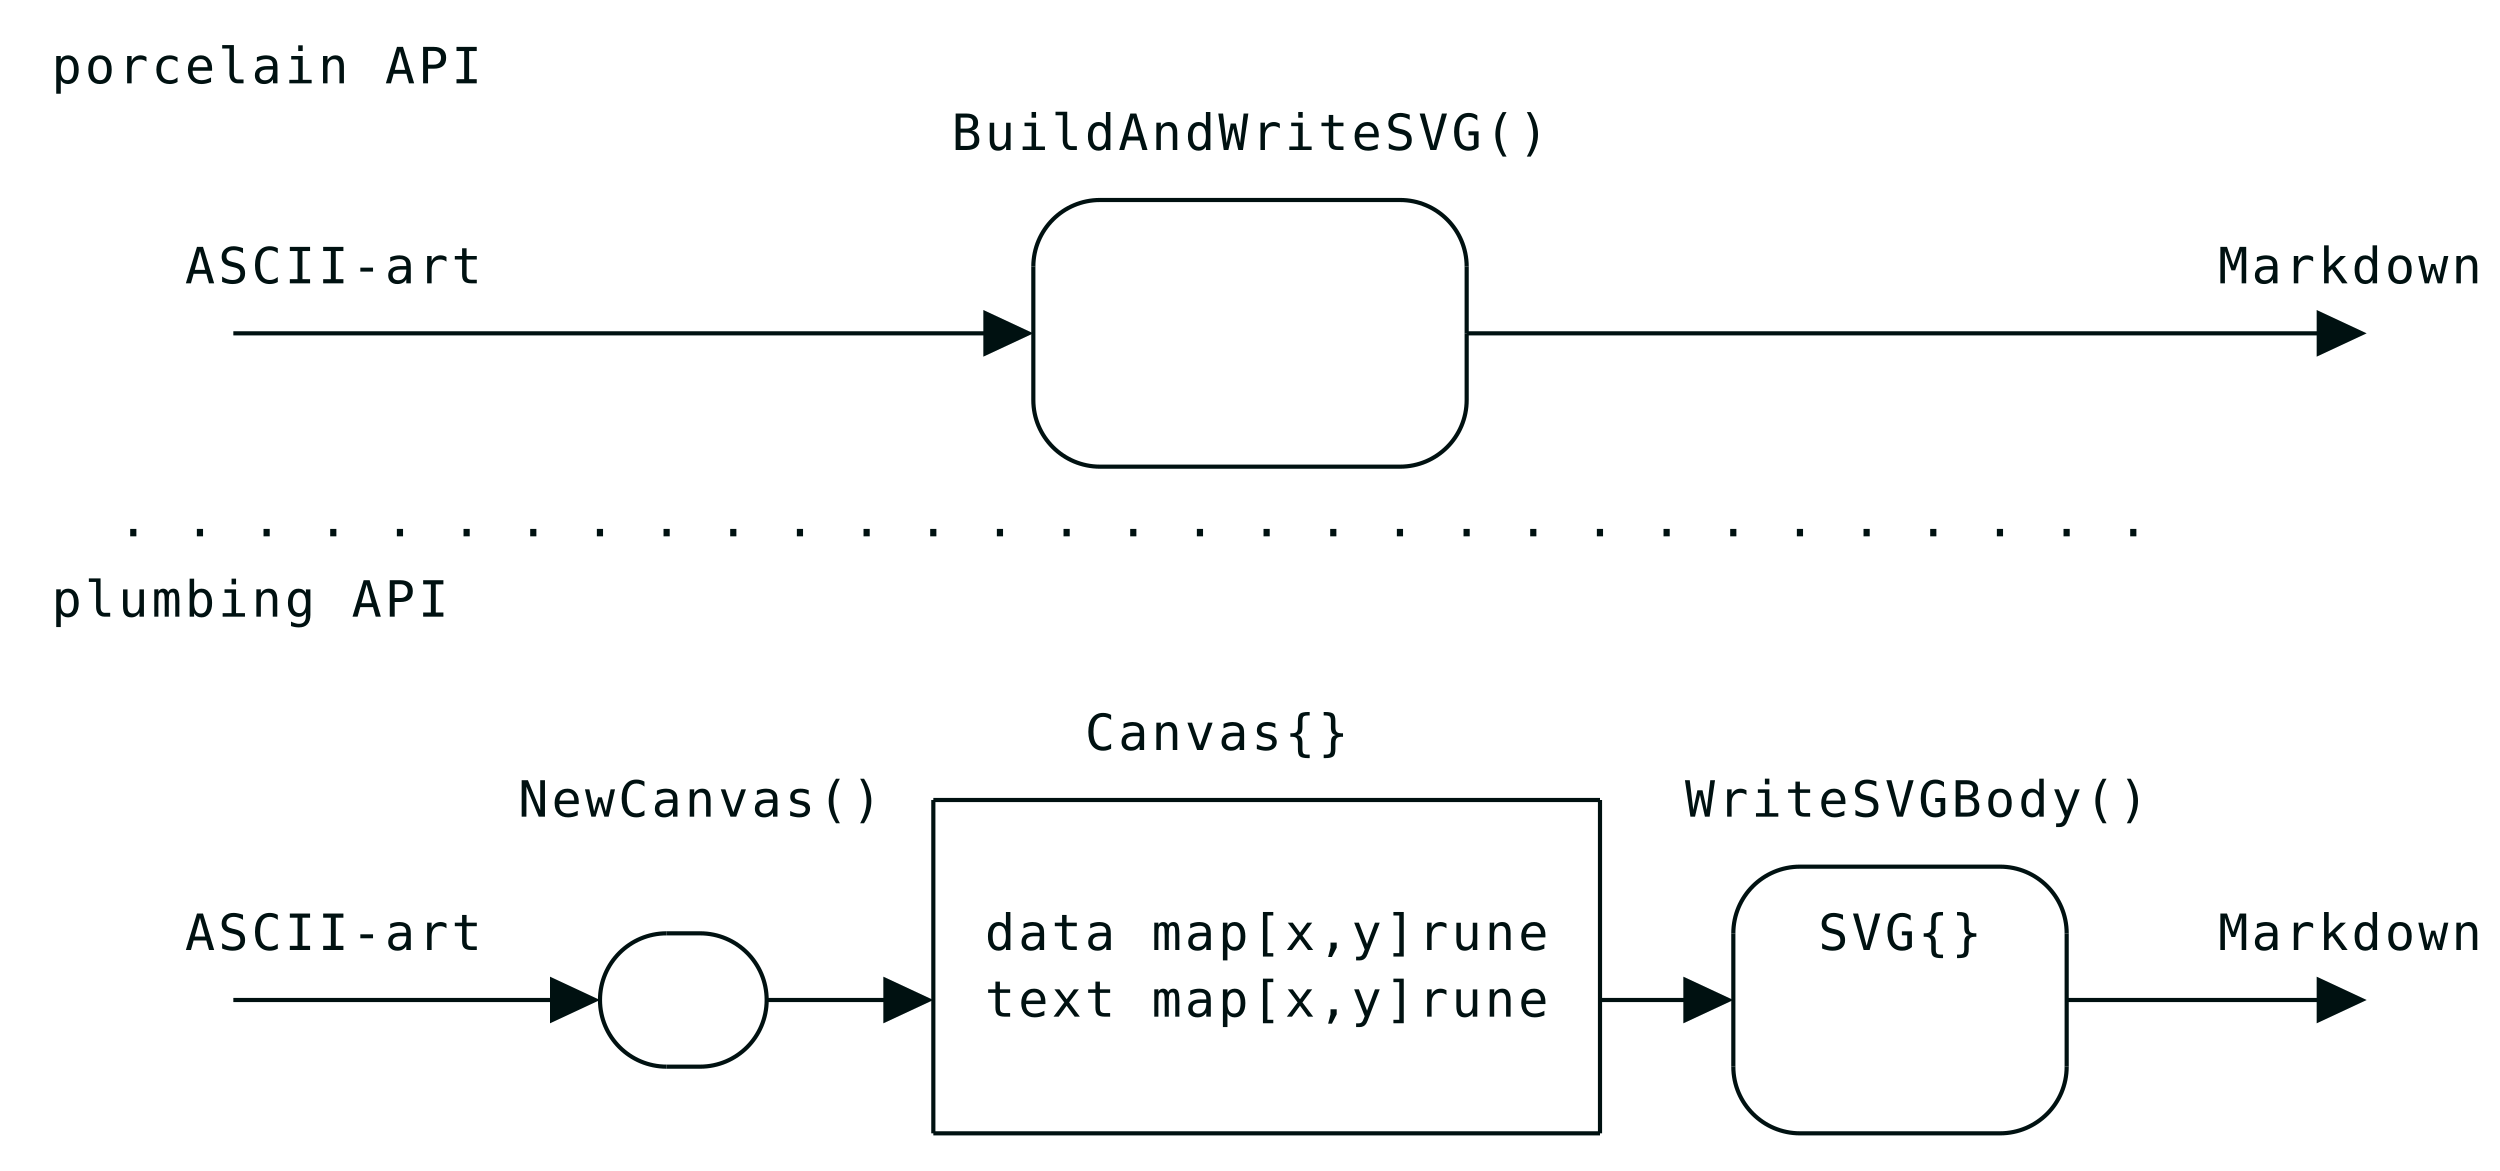
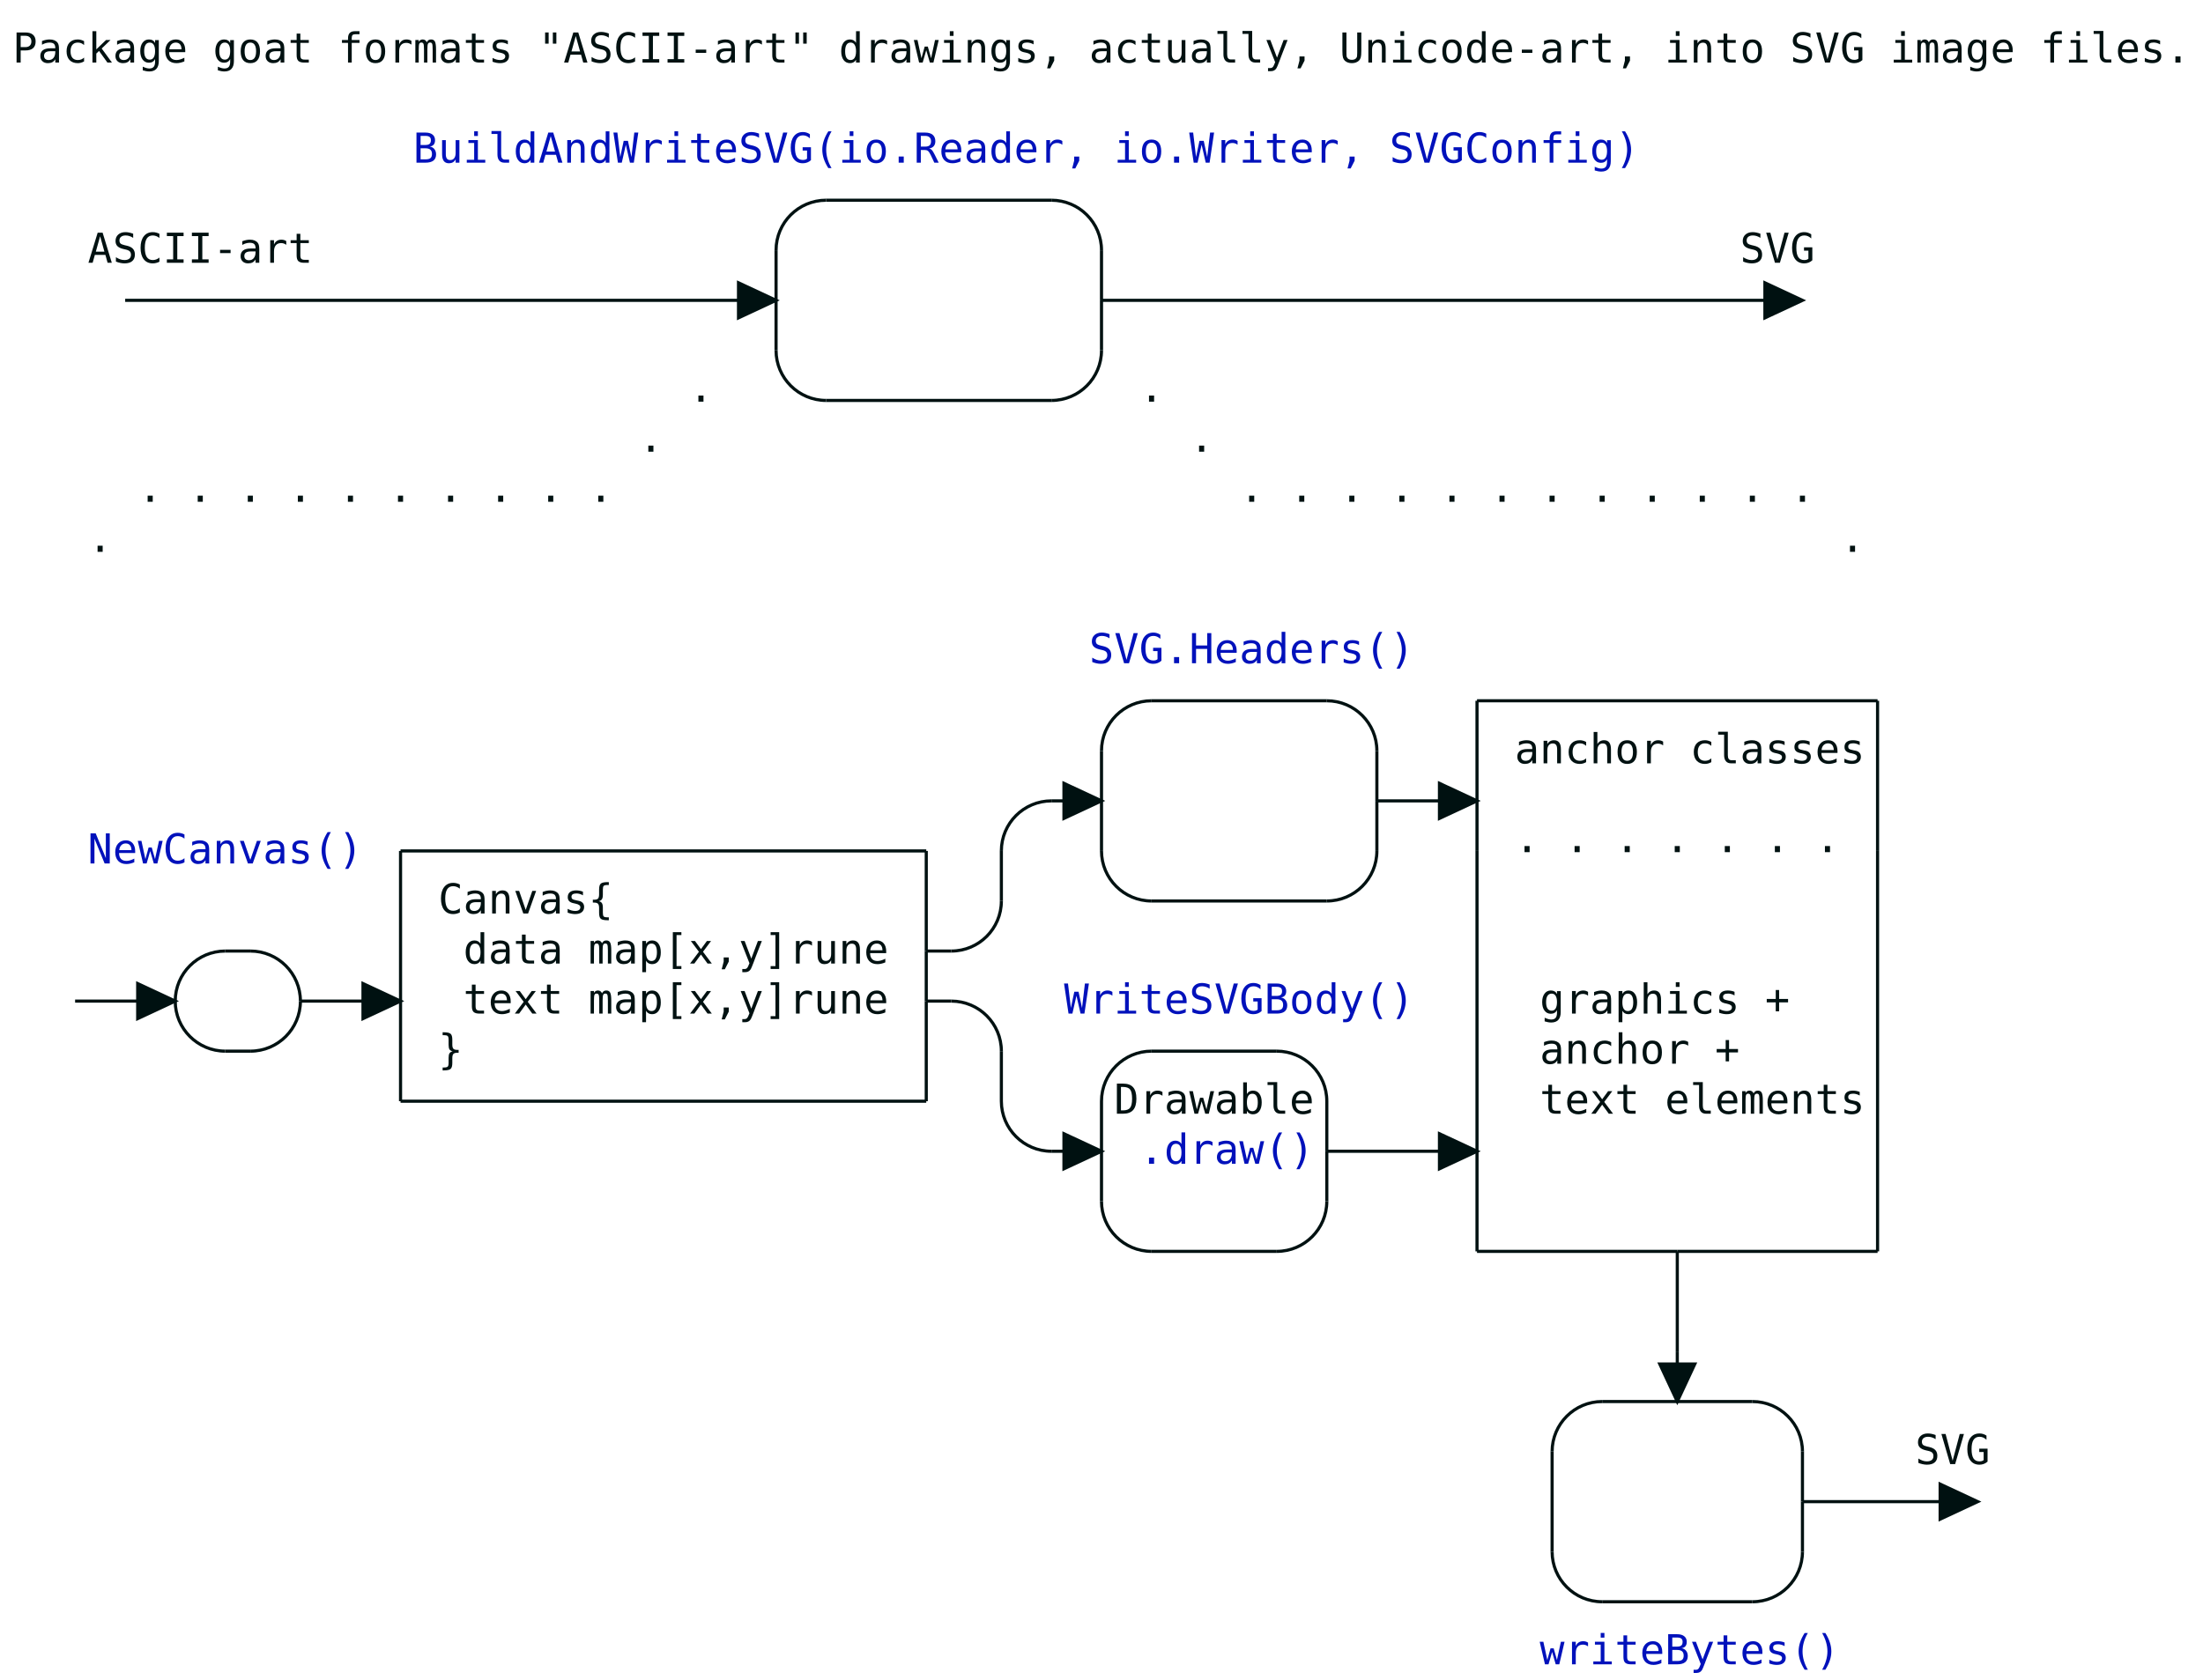
- <svg xmlns="http://www.w3.org/2000/svg" version="1.1" height="281" width="600" font-family="Menlo,Lucida Console,monospace">
+ <svg xmlns="http://www.w3.org/2000/svg" version="1.1" height="537" width="704" fill="currentColor" font-family="monospace" font-size="1.1em" text-anchor="middle">
  <style type="text/css">
svg {
-    color: #011;
+     color: #011;
+     stroke: currentColor;
}
+ text {
+     stroke: none;
+ }
+ path {
+     fill: none;
+ }
+ ._34 {}
+ ._35 {}
+ ._36 {}
+ ._37 { fill:#01B;}
@media (prefers-color-scheme: dark) {
-    svg {
+     svg {
+       color-scheme: dark;
      color: #EEF;
-    }
+     }
+     ._34 {}
+     ._35 {}
+     ._36 {}
+     ._37 { fill:#BEF;}
}
</style>
  <g transform="translate(8,16)">
-     <path d="M 256,32 L 328,32" fill="none" stroke="currentColor" />
-     <path d="M 48,64 L 232,64" fill="none" stroke="currentColor" />
-     <path d="M 344,64 L 552,64" fill="none" stroke="currentColor" />
-     <path d="M 256,96 L 328,96" fill="none" stroke="currentColor" />
-     <path d="M 216,176 L 376,176" fill="none" stroke="currentColor" />
-     <path d="M 424,192 L 472,192" fill="none" stroke="currentColor" />
-     <path d="M 152,208 L 160,208" fill="none" stroke="currentColor" />
-     <path d="M 48,224 L 128,224" fill="none" stroke="currentColor" />
-     <path d="M 176,224 L 208,224" fill="none" stroke="currentColor" />
-     <path d="M 376,224 L 400,224" fill="none" stroke="currentColor" />
-     <path d="M 488,224 L 552,224" fill="none" stroke="currentColor" />
-     <path d="M 152,240 L 160,240" fill="none" stroke="currentColor" />
-     <path d="M 216,256 L 376,256" fill="none" stroke="currentColor" />
-     <path d="M 424,256 L 472,256" fill="none" stroke="currentColor" />
-     <path d="M 216,176 L 216,256" fill="none" stroke="currentColor" />
-     <path d="M 240,48 L 240,80" fill="none" stroke="currentColor" />
-     <path d="M 344,48 L 344,64" fill="none" stroke="currentColor" />
-     <path d="M 344,64 L 344,80" fill="none" stroke="currentColor" />
-     <path d="M 376,176 L 376,224" fill="none" stroke="currentColor" />
-     <path d="M 376,224 L 376,256" fill="none" stroke="currentColor" />
-     <path d="M 408,208 L 408,240" fill="none" stroke="currentColor" />
-     <path d="M 488,208 L 488,224" fill="none" stroke="currentColor" />
-     <path d="M 488,224 L 488,240" fill="none" stroke="currentColor" />
-     <polygon points="136,224 124,218.4 124,229.6" fill="currentColor" transform="rotate(0, 128, 224)" />
-     <polygon points="216,224 204,218.4 204,229.6" fill="currentColor" transform="rotate(0, 208, 224)" />
-     <polygon points="240,64 228,58.4 228,69.6" fill="currentColor" transform="rotate(0, 232, 64)" />
-     <polygon points="408,224 396,218.4 396,229.6" fill="currentColor" transform="rotate(0, 400, 224)" />
-     <polygon points="560,64 548,58.4 548,69.6" fill="currentColor" transform="rotate(0, 552, 64)" />
-     <polygon points="560,224 548,218.4 548,229.6" fill="currentColor" transform="rotate(0, 552, 224)" />
-     <path d="M 256,32 A 16,16 0 0,0 240,48" fill="none" stroke="currentColor" />
-     <path d="M 328,32 A 16,16 0 0,1 344,48" fill="none" stroke="currentColor" />
-     <path d="M 240,80 A 16,16 0 0,0 256,96" fill="none" stroke="currentColor" />
-     <path d="M 344,80 A 16,16 0 0,1 328,96" fill="none" stroke="currentColor" />
-     <path d="M 424,192 A 16,16 0 0,0 408,208" fill="none" stroke="currentColor" />
-     <path d="M 472,192 A 16,16 0 0,1 488,208" fill="none" stroke="currentColor" />
-     <path d="M 152,208 A 16,16 0 0,0 136,224" fill="none" stroke="currentColor" />
-     <path d="M 160,208 A 16,16 0 0,1 176,224" fill="none" stroke="currentColor" />
-     <path d="M 136,224 A 16,16 0 0,0 152,240" fill="none" stroke="currentColor" />
-     <path d="M 176,224 A 16,16 0 0,1 160,240" fill="none" stroke="currentColor" />
-     <path d="M 408,240 A 16,16 0 0,0 424,256" fill="none" stroke="currentColor" />
-     <path d="M 488,240 A 16,16 0 0,1 472,256" fill="none" stroke="currentColor" />
-     <style>
-   text {
-        text-anchor: middle;
-        font-family: "Menlo","Lucida Console","monospace";
-        fill: currentColor;
-        font-size: 1em;
-   }
- </style>
-     <text x="8" y="4">p</text>
-     <text x="16" y="4">o</text>
-     <text x="24" y="4">r</text>
-     <text x="32" y="4">c</text>
-     <text x="40" y="4">e</text>
-     <text x="48" y="4">l</text>
-     <text x="56" y="4">a</text>
-     <text x="64" y="4">i</text>
-     <text x="72" y="4">n</text>
-     <text x="88" y="4">A</text>
-     <text x="96" y="4">P</text>
-     <text x="104" y="4">I</text>
-     <text x="224" y="20">B</text>
-     <text x="232" y="20">u</text>
-     <text x="240" y="20">i</text>
-     <text x="248" y="20">l</text>
-     <text x="256" y="20">d</text>
-     <text x="264" y="20">A</text>
-     <text x="272" y="20">n</text>
-     <text x="280" y="20">d</text>
-     <text x="288" y="20">W</text>
-     <text x="296" y="20">r</text>
-     <text x="304" y="20">i</text>
-     <text x="312" y="20">t</text>
-     <text x="320" y="20">e</text>
-     <text x="328" y="20">S</text>
-     <text x="336" y="20">V</text>
-     <text x="344" y="20">G</text>
-     <text x="352" y="20">(</text>
-     <text x="360" y="20">)</text>
-     <text x="40" y="52">A</text>
-     <text x="48" y="52">S</text>
-     <text x="56" y="52">C</text>
-     <text x="64" y="52">I</text>
-     <text x="72" y="52">I</text>
-     <text x="80" y="52">-</text>
-     <text x="88" y="52">a</text>
-     <text x="96" y="52">r</text>
-     <text x="104" y="52">t</text>
-     <text x="528" y="52">M</text>
-     <text x="536" y="52">a</text>
-     <text x="544" y="52">r</text>
-     <text x="552" y="52">k</text>
-     <text x="560" y="52">d</text>
-     <text x="568" y="52">o</text>
-     <text x="576" y="52">w</text>
-     <text x="584" y="52">n</text>
-     <text x="24" y="116">·</text>
-     <text x="40" y="116">·</text>
-     <text x="56" y="116">·</text>
-     <text x="72" y="116">·</text>
-     <text x="88" y="116">·</text>
-     <text x="104" y="116">·</text>
-     <text x="120" y="116">·</text>
-     <text x="136" y="116">·</text>
-     <text x="152" y="116">·</text>
-     <text x="168" y="116">·</text>
-     <text x="184" y="116">·</text>
-     <text x="200" y="116">·</text>
+     <path d="M 256,48 L 328,48" />
+     <path d="M 32,80 L 232,80" />
+     <path d="M 344,80 L 560,80" />
+     <path d="M 256,112 L 328,112" />
+     <path d="M 360,208 L 416,208" />
+     <path d="M 464,208 L 592,208" />
+     <path d="M 328,240 L 336,240" />
+     <path d="M 432,240 L 456,240" />
+     <path d="M 120,256 L 288,256" />
+     <path d="M 360,272 L 416,272" />
+     <path d="M 64,288 L 72,288" />
+     <path d="M 288,288 L 296,288" />
+     <path d="M 16,304 L 40,304" />
+     <path d="M 88,304 L 112,304" />
+     <path d="M 288,304 L 296,304" />
+     <path d="M 64,320 L 72,320" />
+     <path d="M 360,320 L 400,320" />
+     <path d="M 120,336 L 288,336" />
+     <path d="M 328,352 L 336,352" />
+     <path d="M 416,352 L 456,352" />
+     <path d="M 360,384 L 400,384" />
+     <path d="M 464,384 L 528,384" />
+     <path d="M 528,384 L 592,384" />
+     <path d="M 504,432 L 552,432" />
+     <path d="M 568,464 L 616,464" />
+     <path d="M 504,496 L 552,496" />
+     <path d="M 120,256 L 120,336" />
+     <path d="M 240,64 L 240,96" />
+     <path d="M 288,256 L 288,288" />
+     <path d="M 288,288 L 288,304" />
+     <path d="M 288,304 L 288,336" />
+     <path d="M 312,256 L 312,272" />
+     <path d="M 312,320 L 312,336" />
+     <path d="M 344,64 L 344,80" />
+     <path d="M 344,80 L 344,96" />
+     <path d="M 344,224 L 344,256" />
+     <path d="M 344,336 L 344,368" />
+     <path d="M 416,336 L 416,352" />
+     <path d="M 416,352 L 416,368" />
+     <path d="M 432,224 L 432,240" />
+     <path d="M 432,240 L 432,256" />
+     <path d="M 464,208 L 464,256" />
+     <path d="M 464,256 L 464,384" />
+     <path d="M 488,448 L 488,480" />
+     <path d="M 528,384 L 528,416" />
+     <path d="M 568,448 L 568,464" />
+     <path d="M 568,464 L 568,480" />
+     <path d="M 592,208 L 592,256" />
+     <path d="M 592,256 L 592,384" />
+     <polygon points="48,304 36,298.4 36,309.6" fill="currentColor" transform="rotate(0, 40, 304)" />
+     <polygon points="120,304 108,298.4 108,309.6" fill="currentColor" transform="rotate(0, 112, 304)" />
+     <polygon points="240,80 228,74.4 228,85.6" fill="currentColor" transform="rotate(0, 232, 80)" />
+     <polygon points="344,240 332,234.4 332,245.6" fill="currentColor" transform="rotate(0, 336, 240)" />
+     <polygon points="344,352 332,346.4 332,357.6" fill="currentColor" transform="rotate(0, 336, 352)" />
+     <polygon points="464,240 452,234.4 452,245.6" fill="currentColor" transform="rotate(0, 456, 240)" />
+     <polygon points="464,352 452,346.4 452,357.6" fill="currentColor" transform="rotate(0, 456, 352)" />
+     <path d="M 528,416 L 528,424" />
+     <polygon points="544,416 532,410.4 532,421.6" fill="currentColor" transform="rotate(90, 528, 416)" />
+     <polygon points="568,80 556,74.4 556,85.6" fill="currentColor" transform="rotate(0, 560, 80)" />
+     <polygon points="624,464 612,458.4 612,469.6" fill="currentColor" transform="rotate(0, 616, 464)" />
+     <path d="M 256,48 A 16,16 0 0,0 240,64" />
+     <path d="M 328,48 A 16,16 0 0,1 344,64" />
+     <path d="M 240,96 A 16,16 0 0,0 256,112" />
+     <path d="M 344,96 A 16,16 0 0,1 328,112" />
+     <path d="M 360,208 A 16,16 0 0,0 344,224" />
+     <path d="M 416,208 A 16,16 0 0,1 432,224" />
+     <path d="M 328,240 A 16,16 0 0,0 312,256" />
+     <path d="M 344,256 A 16,16 0 0,0 360,272" />
+     <path d="M 432,256 A 16,16 0 0,1 416,272" />
+     <path d="M 64,288 A 16,16 0 0,0 48,304" />
+     <path d="M 72,288 A 16,16 0 0,1 88,304" />
+     <path d="M 312,272 A 16,16 0 0,1 296,288" />
+     <path d="M 296,304 A 16,16 0 0,1 312,320" />
+     <path d="M 48,304 A 16,16 0 0,0 64,320" />
+     <path d="M 88,304 A 16,16 0 0,1 72,320" />
+     <path d="M 360,320 A 16,16 0 0,0 344,336" />
+     <path d="M 400,320 A 16,16 0 0,1 416,336" />
+     <path d="M 312,336 A 16,16 0 0,0 328,352" />
+     <path d="M 344,368 A 16,16 0 0,0 360,384" />
+     <path d="M 416,368 A 16,16 0 0,1 400,384" />
+     <path d="M 504,432 A 16,16 0 0,0 488,448" />
+     <path d="M 552,432 A 16,16 0 0,1 568,448" />
+     <path d="M 488,480 A 16,16 0 0,0 504,496" />
+     <path d="M 568,480 A 16,16 0 0,1 552,496" />
+     <text x="0" y="4">P</text>
+     <text x="8" y="4">a</text>
+     <text x="16" y="4">c</text>
+     <text x="24" y="4">k</text>
+     <text x="32" y="4">a</text>
+     <text x="40" y="4">g</text>
+     <text x="48" y="4">e</text>
+     <text x="64" y="4">g</text>
+     <text x="72" y="4">o</text>
+     <text x="80" y="4">a</text>
+     <text x="88" y="4">t</text>
+     <text x="104" y="4">f</text>
+     <text x="112" y="4">o</text>
+     <text x="120" y="4">r</text>
+     <text x="128" y="4">m</text>
+     <text x="136" y="4">a</text>
+     <text x="144" y="4">t</text>
+     <text x="152" y="4">s</text>
+     <text x="168" y="4">"</text>
+     <text x="176" y="4">A</text>
+     <text x="184" y="4">S</text>
+     <text x="192" y="4">C</text>
+     <text x="200" y="4">I</text>
+     <text x="208" y="4">I</text>
+     <text x="216" y="4">-</text>
+     <text x="224" y="4">a</text>
+     <text x="232" y="4">r</text>
+     <text x="240" y="4">t</text>
+     <text x="248" y="4">"</text>
+     <text x="264" y="4">d</text>
+     <text x="272" y="4">r</text>
+     <text x="280" y="4">a</text>
+     <text x="288" y="4">w</text>
+     <text x="296" y="4">i</text>
+     <text x="304" y="4">n</text>
+     <text x="312" y="4">g</text>
+     <text x="320" y="4">s</text>
+     <text x="328" y="4">,</text>
+     <text x="344" y="4">a</text>
+     <text x="352" y="4">c</text>
+     <text x="360" y="4">t</text>
+     <text x="368" y="4">u</text>
+     <text x="376" y="4">a</text>
+     <text x="384" y="4">l</text>
+     <text x="392" y="4">l</text>
+     <text x="400" y="4">y</text>
+     <text x="408" y="4">,</text>
+     <a class="_35" href="https://unicode.org">
+       <text x="416" y="4"> </text>
+       <text x="424" y="4">U</text>
+       <text x="432" y="4">n</text>
+       <text x="440" y="4">i</text>
+       <text x="448" y="4">c</text>
+       <text x="456" y="4">o</text>
+       <text x="464" y="4">d</text>
+       <text x="472" y="4">e</text>
+       <text x="480" y="4">-</text>
+       <text x="488" y="4">a</text>
+       <text x="496" y="4">r</text>
+       <text x="504" y="4">t</text>
+       <text x="512" y="4">,</text>
+     </a>
+     <text x="528" y="4">i</text>
+     <text x="536" y="4">n</text>
+     <text x="544" y="4">t</text>
+     <text x="552" y="4">o</text>
+     <text x="568" y="4">S</text>
+     <text x="576" y="4">V</text>
+     <text x="584" y="4">G</text>
+     <text x="600" y="4">i</text>
+     <text x="608" y="4">m</text>
+     <text x="616" y="4">a</text>
+     <text x="624" y="4">g</text>
+     <text x="632" y="4">e</text>
+     <text x="648" y="4">f</text>
+     <text x="656" y="4">i</text>
+     <text x="664" y="4">l</text>
+     <text x="672" y="4">e</text>
+     <text x="680" y="4">s</text>
+     <text x="688" y="4">.</text>
+     <a class="_37">
+       <text x="120" y="36"> </text>
+       <text x="128" y="36">B</text>
+       <text x="136" y="36">u</text>
+       <text x="144" y="36">i</text>
+       <text x="152" y="36">l</text>
+       <text x="160" y="36">d</text>
+       <text x="168" y="36">A</text>
+       <text x="176" y="36">n</text>
+       <text x="184" y="36">d</text>
+       <text x="192" y="36">W</text>
+       <text x="200" y="36">r</text>
+       <text x="208" y="36">i</text>
+       <text x="216" y="36">t</text>
+       <text x="224" y="36">e</text>
+       <text x="232" y="36">S</text>
+       <text x="240" y="36">V</text>
+       <text x="248" y="36">G</text>
+       <text x="256" y="36">(</text>
+       <text x="264" y="36">i</text>
+       <text x="272" y="36">o</text>
+       <text x="280" y="36">.</text>
+       <text x="288" y="36">R</text>
+       <text x="296" y="36">e</text>
+       <text x="304" y="36">a</text>
+       <text x="312" y="36">d</text>
+       <text x="320" y="36">e</text>
+       <text x="328" y="36">r</text>
+       <text x="336" y="36">,</text>
+       <text x="352" y="36">i</text>
+       <text x="360" y="36">o</text>
+       <text x="368" y="36">.</text>
+       <text x="376" y="36">W</text>
+       <text x="384" y="36">r</text>
+       <text x="392" y="36">i</text>
+       <text x="400" y="36">t</text>
+       <text x="408" y="36">e</text>
+       <text x="416" y="36">r</text>
+       <text x="424" y="36">,</text>
+       <text x="440" y="36">S</text>
+       <text x="448" y="36">V</text>
+       <text x="456" y="36">G</text>
+       <text x="464" y="36">C</text>
+       <text x="472" y="36">o</text>
+       <text x="480" y="36">n</text>
+       <text x="488" y="36">f</text>
+       <text x="496" y="36">i</text>
+       <text x="504" y="36">g</text>
+       <text x="512" y="36">)</text>
+     </a>
+     <a class="_34" href="https://www.rfc-editor.org/rfc/rfc20.txt">
+       <text x="16" y="68"> </text>
+       <text x="24" y="68">A</text>
+       <text x="32" y="68">S</text>
+       <text x="40" y="68">C</text>
+       <text x="48" y="68">I</text>
+       <text x="56" y="68">I</text>
+       <text x="64" y="68">-</text>
+     </a>
+     <text x="72" y="68">a</text>
+     <text x="80" y="68">r</text>
+     <text x="88" y="68">t</text>
+     <a class="_36" href="https://svgwg.org">
+       <text x="544" y="68"> </text>
+       <text x="552" y="68">S</text>
+       <text x="560" y="68">V</text>
+       <text x="568" y="68">G</text>
+       <text x="576" y="68"> </text>
+     </a>
    <text x="216" y="116">·</text>
-     <text x="232" y="116">·</text>
-     <text x="248" y="116">·</text>
-     <text x="264" y="116">·</text>
-     <text x="280" y="116">·</text>
-     <text x="296" y="116">·</text>
-     <text x="312" y="116">·</text>
-     <text x="328" y="116">·</text>
-     <text x="344" y="116">·</text>
    <text x="360" y="116">·</text>
-     <text x="376" y="116">·</text>
-     <text x="392" y="116">·</text>
-     <text x="408" y="116">·</text>
-     <text x="424" y="116">·</text>
-     <text x="440" y="116">·</text>
-     <text x="456" y="116">·</text>
-     <text x="472" y="116">·</text>
-     <text x="488" y="116">·</text>
-     <text x="504" y="116">·</text>
-     <text x="8" y="132">p</text>
-     <text x="16" y="132">l</text>
-     <text x="24" y="132">u</text>
-     <text x="32" y="132">m</text>
-     <text x="40" y="132">b</text>
-     <text x="48" y="132">i</text>
-     <text x="56" y="132">n</text>
-     <text x="64" y="132">g</text>
-     <text x="80" y="132">A</text>
-     <text x="88" y="132">P</text>
-     <text x="96" y="132">I</text>
-     <text x="256" y="164">C</text>
-     <text x="264" y="164">a</text>
-     <text x="272" y="164">n</text>
-     <text x="280" y="164">v</text>
-     <text x="288" y="164">a</text>
-     <text x="296" y="164">s</text>
-     <text x="304" y="164">{</text>
-     <text x="312" y="164">}</text>
-     <text x="120" y="180">N</text>
-     <text x="128" y="180">e</text>
-     <text x="136" y="180">w</text>
-     <text x="144" y="180">C</text>
-     <text x="152" y="180">a</text>
-     <text x="160" y="180">n</text>
-     <text x="168" y="180">v</text>
-     <text x="176" y="180">a</text>
-     <text x="184" y="180">s</text>
-     <text x="192" y="180">(</text>
-     <text x="200" y="180">)</text>
-     <text x="400" y="180">W</text>
-     <text x="408" y="180">r</text>
-     <text x="416" y="180">i</text>
-     <text x="424" y="180">t</text>
-     <text x="432" y="180">e</text>
-     <text x="440" y="180">S</text>
-     <text x="448" y="180">V</text>
-     <text x="456" y="180">G</text>
-     <text x="464" y="180">B</text>
-     <text x="472" y="180">o</text>
-     <text x="480" y="180">d</text>
-     <text x="488" y="180">y</text>
-     <text x="496" y="180">(</text>
-     <text x="504" y="180">)</text>
-     <text x="40" y="212">A</text>
-     <text x="48" y="212">S</text>
-     <text x="56" y="212">C</text>
-     <text x="64" y="212">I</text>
-     <text x="72" y="212">I</text>
-     <text x="80" y="212">-</text>
-     <text x="88" y="212">a</text>
-     <text x="96" y="212">r</text>
-     <text x="104" y="212">t</text>
-     <text x="232" y="212">d</text>
-     <text x="240" y="212">a</text>
-     <text x="248" y="212">t</text>
-     <text x="256" y="212">a</text>
-     <text x="272" y="212">m</text>
-     <text x="280" y="212">a</text>
-     <text x="288" y="212">p</text>
-     <text x="296" y="212">[</text>
-     <text x="304" y="212">x</text>
-     <text x="312" y="212">,</text>
-     <text x="320" y="212">y</text>
-     <text x="328" y="212">]</text>
-     <text x="336" y="212">r</text>
-     <text x="344" y="212">u</text>
-     <text x="352" y="212">n</text>
-     <text x="360" y="212">e</text>
-     <text x="432" y="212">S</text>
-     <text x="440" y="212">V</text>
-     <text x="448" y="212">G</text>
-     <text x="456" y="212">{</text>
-     <text x="464" y="212">}</text>
-     <text x="528" y="212">M</text>
-     <text x="536" y="212">a</text>
-     <text x="544" y="212">r</text>
-     <text x="552" y="212">k</text>
-     <text x="560" y="212">d</text>
-     <text x="568" y="212">o</text>
-     <text x="576" y="212">w</text>
-     <text x="584" y="212">n</text>
-     <text x="232" y="228">t</text>
-     <text x="240" y="228">e</text>
-     <text x="248" y="228">x</text>
-     <text x="256" y="228">t</text>
-     <text x="272" y="228">m</text>
-     <text x="280" y="228">a</text>
-     <text x="288" y="228">p</text>
-     <text x="296" y="228">[</text>
-     <text x="304" y="228">x</text>
-     <text x="312" y="228">,</text>
-     <text x="320" y="228">y</text>
-     <text x="328" y="228">]</text>
-     <text x="336" y="228">r</text>
-     <text x="344" y="228">u</text>
-     <text x="352" y="228">n</text>
-     <text x="360" y="228">e</text>
+     <text x="200" y="132">·</text>
+     <text x="376" y="132">·</text>
+     <text x="40" y="148">·</text>
+     <text x="56" y="148">·</text>
+     <text x="72" y="148">·</text>
+     <text x="88" y="148">·</text>
+     <text x="104" y="148">·</text>
+     <text x="120" y="148">·</text>
+     <text x="136" y="148">·</text>
+     <text x="152" y="148">·</text>
+     <text x="168" y="148">·</text>
+     <text x="184" y="148">·</text>
+     <text x="392" y="148">·</text>
+     <text x="408" y="148">·</text>
+     <text x="424" y="148">·</text>
+     <text x="440" y="148">·</text>
+     <text x="456" y="148">·</text>
+     <text x="472" y="148">·</text>
+     <text x="488" y="148">·</text>
+     <text x="504" y="148">·</text>
+     <text x="520" y="148">·</text>
+     <text x="536" y="148">·</text>
+     <text x="552" y="148">·</text>
+     <text x="568" y="148">·</text>
+     <text x="24" y="164">·</text>
+     <text x="584" y="164">·</text>
+     <a class="_37">
+       <text x="336" y="196"> </text>
+       <text x="344" y="196">S</text>
+       <text x="352" y="196">V</text>
+       <text x="360" y="196">G</text>
+       <text x="368" y="196">.</text>
+       <text x="376" y="196">H</text>
+       <text x="384" y="196">e</text>
+       <text x="392" y="196">a</text>
+       <text x="400" y="196">d</text>
+       <text x="408" y="196">e</text>
+       <text x="416" y="196">r</text>
+       <text x="424" y="196">s</text>
+       <text x="432" y="196">(</text>
+       <text x="440" y="196">)</text>
+     </a>
+     <text x="480" y="228">a</text>
+     <text x="488" y="228">n</text>
+     <text x="496" y="228">c</text>
+     <text x="504" y="228">h</text>
+     <text x="512" y="228">o</text>
+     <text x="520" y="228">r</text>
+     <text x="536" y="228">c</text>
+     <text x="544" y="228">l</text>
+     <text x="552" y="228">a</text>
+     <text x="560" y="228">s</text>
+     <text x="568" y="228">s</text>
+     <text x="576" y="228">e</text>
+     <text x="584" y="228">s</text>
+     <a class="_37">
+       <text x="16" y="260"> </text>
+       <text x="24" y="260">N</text>
+       <text x="32" y="260">e</text>
+       <text x="40" y="260">w</text>
+       <text x="48" y="260">C</text>
+       <text x="56" y="260">a</text>
+       <text x="64" y="260">n</text>
+       <text x="72" y="260">v</text>
+       <text x="80" y="260">a</text>
+       <text x="88" y="260">s</text>
+       <text x="96" y="260">(</text>
+       <text x="104" y="260">)</text>
+     </a>
+     <text x="480" y="260">·</text>
+     <text x="496" y="260">·</text>
+     <text x="512" y="260">·</text>
+     <text x="528" y="260">·</text>
+     <text x="544" y="260">·</text>
+     <text x="560" y="260">·</text>
+     <text x="576" y="260">·</text>
+     <text x="136" y="276">C</text>
+     <text x="144" y="276">a</text>
+     <text x="152" y="276">n</text>
+     <text x="160" y="276">v</text>
+     <text x="168" y="276">a</text>
+     <text x="176" y="276">s</text>
+     <text x="184" y="276">{</text>
+     <text x="144" y="292">d</text>
+     <text x="152" y="292">a</text>
+     <text x="160" y="292">t</text>
+     <text x="168" y="292">a</text>
+     <text x="184" y="292">m</text>
+     <text x="192" y="292">a</text>
+     <text x="200" y="292">p</text>
+     <text x="208" y="292">[</text>
+     <text x="216" y="292">x</text>
+     <text x="224" y="292">,</text>
+     <text x="232" y="292">y</text>
+     <text x="240" y="292">]</text>
+     <text x="248" y="292">r</text>
+     <text x="256" y="292">u</text>
+     <text x="264" y="292">n</text>
+     <text x="272" y="292">e</text>
+     <text x="144" y="308">t</text>
+     <text x="152" y="308">e</text>
+     <text x="160" y="308">x</text>
+     <text x="168" y="308">t</text>
+     <text x="184" y="308">m</text>
+     <text x="192" y="308">a</text>
+     <text x="200" y="308">p</text>
+     <text x="208" y="308">[</text>
+     <text x="216" y="308">x</text>
+     <text x="224" y="308">,</text>
+     <text x="232" y="308">y</text>
+     <text x="240" y="308">]</text>
+     <text x="248" y="308">r</text>
+     <text x="256" y="308">u</text>
+     <text x="264" y="308">n</text>
+     <text x="272" y="308">e</text>
+     <a class="_37">
+       <text x="328" y="308"> </text>
+       <text x="336" y="308">W</text>
+       <text x="344" y="308">r</text>
+       <text x="352" y="308">i</text>
+       <text x="360" y="308">t</text>
+       <text x="368" y="308">e</text>
+       <text x="376" y="308">S</text>
+       <text x="384" y="308">V</text>
+       <text x="392" y="308">G</text>
+       <text x="400" y="308">B</text>
+       <text x="408" y="308">o</text>
+       <text x="416" y="308">d</text>
+       <text x="424" y="308">y</text>
+       <text x="432" y="308">(</text>
+       <text x="440" y="308">)</text>
+     </a>
+     <text x="488" y="308">g</text>
+     <text x="496" y="308">r</text>
+     <text x="504" y="308">a</text>
+     <text x="512" y="308">p</text>
+     <text x="520" y="308">h</text>
+     <text x="528" y="308">i</text>
+     <text x="536" y="308">c</text>
+     <text x="544" y="308">s</text>
+     <text x="560" y="308">+</text>
+     <text x="136" y="324">}</text>
+     <text x="488" y="324">a</text>
+     <text x="496" y="324">n</text>
+     <text x="504" y="324">c</text>
+     <text x="512" y="324">h</text>
+     <text x="520" y="324">o</text>
+     <text x="528" y="324">r</text>
+     <text x="544" y="324">+</text>
+     <text x="352" y="340">D</text>
+     <text x="360" y="340">r</text>
+     <text x="368" y="340">a</text>
+     <text x="376" y="340">w</text>
+     <text x="384" y="340">a</text>
+     <text x="392" y="340">b</text>
+     <text x="400" y="340">l</text>
+     <text x="408" y="340">e</text>
+     <text x="488" y="340">t</text>
+     <text x="496" y="340">e</text>
+     <text x="504" y="340">x</text>
+     <text x="512" y="340">t</text>
+     <text x="528" y="340">e</text>
+     <text x="536" y="340">l</text>
+     <text x="544" y="340">e</text>
+     <text x="552" y="340">m</text>
+     <text x="560" y="340">e</text>
+     <text x="568" y="340">n</text>
+     <text x="576" y="340">t</text>
+     <text x="584" y="340">s</text>
+     <a class="_37">
+       <text x="352" y="356"> </text>
+       <text x="360" y="356">.</text>
+       <text x="368" y="356">d</text>
+       <text x="376" y="356">r</text>
+       <text x="384" y="356">a</text>
+       <text x="392" y="356">w</text>
+       <text x="400" y="356">(</text>
+       <text x="408" y="356">)</text>
+     </a>
+     <a class="_36" href="https://svgwg.org">
+       <text x="600" y="452"> </text>
+       <text x="608" y="452">S</text>
+       <text x="616" y="452">V</text>
+       <text x="624" y="452">G</text>
+       <text x="632" y="452"> </text>
+     </a>
+     <a class="_37">
+       <text x="480" y="516"> </text>
+       <text x="488" y="516">w</text>
+       <text x="496" y="516">r</text>
+       <text x="504" y="516">i</text>
+       <text x="512" y="516">t</text>
+       <text x="520" y="516">e</text>
+       <text x="528" y="516">B</text>
+       <text x="536" y="516">y</text>
+       <text x="544" y="516">t</text>
+       <text x="552" y="516">e</text>
+       <text x="560" y="516">s</text>
+       <text x="568" y="516">(</text>
+       <text x="576" y="516">)</text>
+     </a>
  </g>
</svg>
